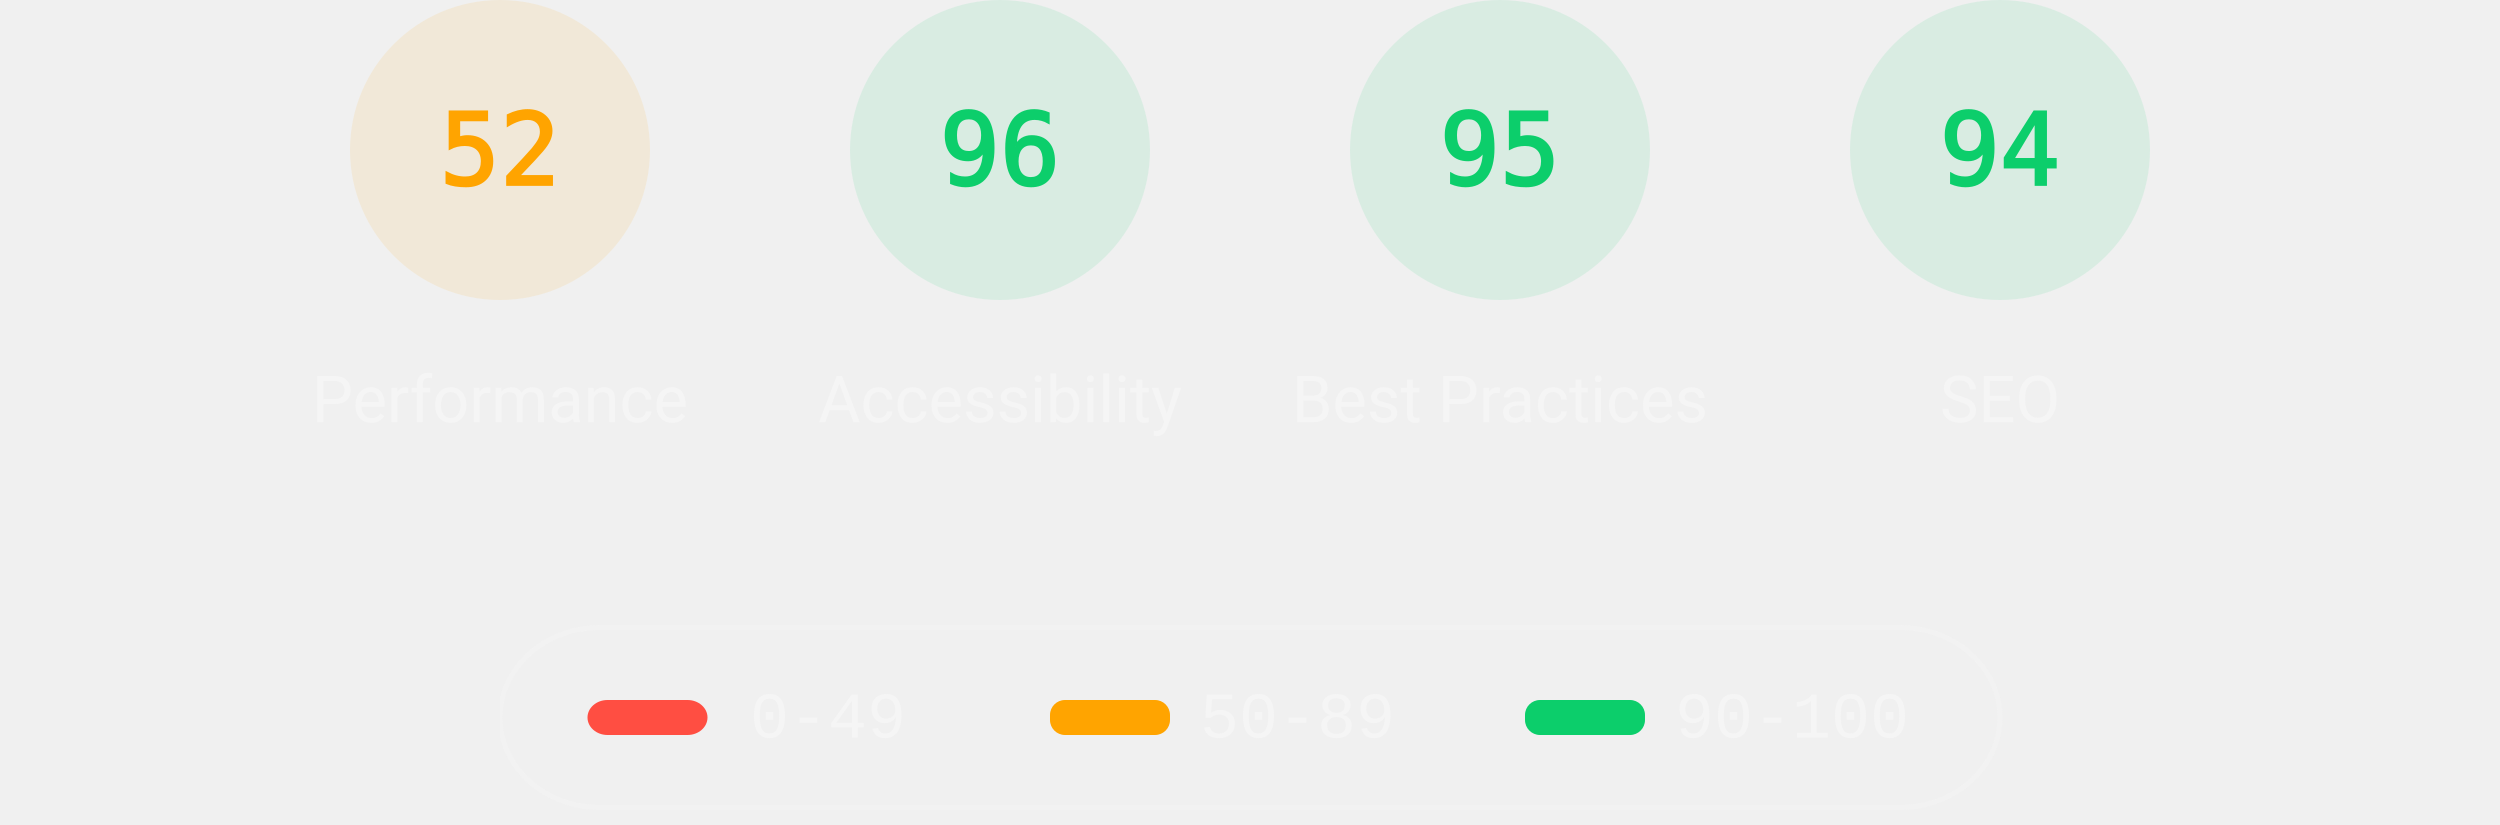
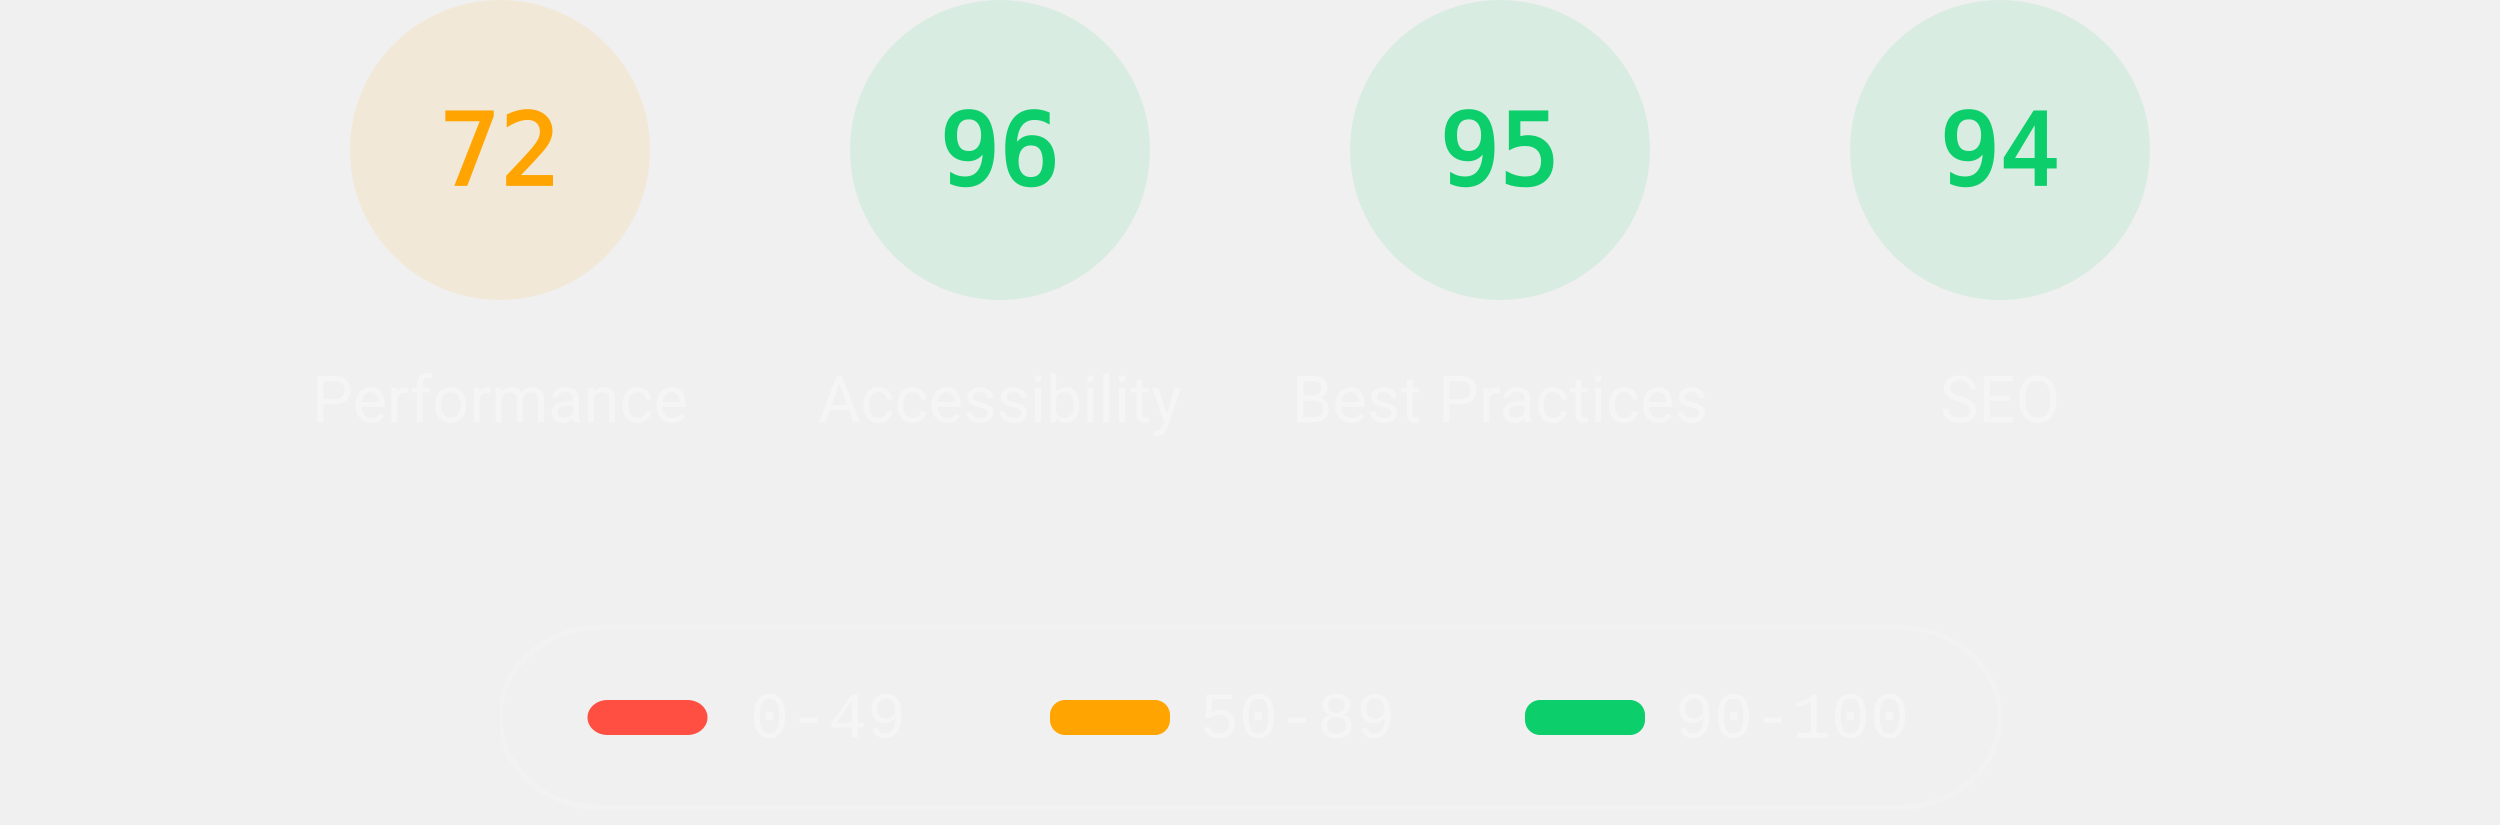
<svg xmlns="http://www.w3.org/2000/svg" class="theme--dark" fill="none" width="1000" height="330">
  <style>
			.gauge-base {
				opacity: 0.1
			}

			.gauge-arc {
				fill: none;
				animation-delay: 250ms;
				stroke-linecap: round;
				transform: rotate(-90deg);
				transform-origin: 100px 60px;
				animation: load-gauge 1s ease forwards
			}

			.guage-text {
				font-size: 40px;
				font-family: monospace;
				text-align: center
			}

			.guage-red {
				color: #ff4e42;
				fill: #ff4e42;
				stroke: #ff4e42
			}
			.guage-orange {
				color: #ffa400;
				fill: #ffa400;
				stroke: #ffa400
			}
			.guage-green {
				color: #0cce6b;
				fill: #0cce6b;
				stroke: #0cce6b
			}
			.theme--agnostic .guage-undefined {
				color: #5c5c5c;
				fill: #5c5c5c;
				stroke: #5c5c5c
			}
			.theme--light .guage-undefined {
				color: #1e1e1e;
				fill: #1e1e1e;
				stroke: #1e1e1e
			}
			.theme--dark .guage-undefined {
				color: #f5f5f5;
				fill: #f5f5f5;
				stroke: #f5f5f5
			}

			.guage-title {
				stroke: none;
				font-size: 26px;
				line-height: 26px;
				font-family: Roboto, Halvetica, Arial, sans-serif
			}
			.metric.guage-title {
				font-family: 'Courier New', Courier, monospace
			}
			.theme--agnostic .guage-title {
				color: #737373;
				fill: #737373
			}
			.theme--light .guage-title {
				color: #212121;
				fill: #212121
			}
			.theme--dark .guage-title {
				color: #f5f5f5;
				fill: #f5f5f5
			}

			@keyframes load-gauge {
				from {
					stroke-dasharray: 0 352.858
				}
			}
			.lh-gauge--pwa__disc {
				fill: #e0e0e0
			}
			.lh-gauge--pwa__logo {
				position: relative;
				fill: #b0b0b0
			}
			.lh-gauge--pwa__invisible {
				display: none
			}
			.lh-gauge--pwa__visible {
				display: inline
			}
			.guage-invisible {
				display: none
			}
			.lh-gauge--pwa__logo--primary-color {
				fill: #304ffe
			}
			.theme--agnostic .lh-gauge--pwa__logo--secondary-color {
				fill: #787878
			}
			.theme--light .lh-gauge--pwa__logo--secondary-color {
				fill: #3d3d3d
			}
			.theme--dark .lh-gauge--pwa__logo--secondary-color {
				fill: #d8b6b6
			}
			.theme--light #svg_2 {
				stroke: #00000022
			}
			.theme--agnostic #svg_2 {
				stroke: #616161
			}
			.theme--light #svg_2 {
				stroke: #00000022
			}
			.theme--dark #svg_2 {
				stroke: #f5f5f566
			}
		</style>
  <svg class="guage-div guage-perf guage-orange" viewBox="0 0 200 200" width="200" height="200" x="100" y="0">
    <circle class="gauge-base" r="56" cx="100" cy="60" stroke-width="8" />
-     <circle class="gauge-arc guage-arc-1" r="56" cx="100" cy="60" stroke-width="8" style="stroke-dasharray: 182.966, 351.858;" />
-     <text class="guage-text" x="100px" y="60px" alignment-baseline="central" dominant-baseline="central" text-anchor="middle">52</text>
+     <circle class="gauge-arc guage-arc-1" r="56" cx="100" cy="60" stroke-width="8" style="stroke-dasharray: 253.338, 351.858;" />
+     <text class="guage-text" x="100px" y="60px" alignment-baseline="central" dominant-baseline="central" text-anchor="middle">72</text>
    <text class="guage-title" x="100px" y="160px" alignment-baseline="central" dominant-baseline="central" text-anchor="middle">Performance</text>
  </svg>
  <svg class="guage-div guage-acc guage-green" viewBox="0 0 200 200" width="200" height="200" x="300" y="0">
    <circle class="gauge-base" r="56" cx="100" cy="60" stroke-width="8" />
    <circle class="gauge-arc guage-arc-2" r="56" cx="100" cy="60" stroke-width="8" style="stroke-dasharray: 337.784, 351.858;" />
    <text class="guage-text" x="100px" y="60px" alignment-baseline="central" dominant-baseline="central" text-anchor="middle">96</text>
    <text class="guage-title" x="100px" y="160px" alignment-baseline="central" dominant-baseline="central" text-anchor="middle">Accessibility</text>
  </svg>
  <svg class="guage-div guage-best guage-green" viewBox="0 0 200 200" width="200" height="200" x="500" y="0">
    <circle class="gauge-base" r="56" cx="100" cy="60" stroke-width="8" />
    <circle class="gauge-arc guage-arc-3" r="56" cx="100" cy="60" stroke-width="8" style="stroke-dasharray: 334.265, 351.858;" />
    <text class="guage-text" x="100px" y="60px" alignment-baseline="central" dominant-baseline="central" text-anchor="middle">95</text>
    <text class="guage-title" x="100px" y="160px" alignment-baseline="central" dominant-baseline="central" text-anchor="middle">Best Practices</text>
  </svg>
  <svg class="guage-div guage-seo guage-green" viewBox="0 0 200 200" width="200" height="200" x="700" y="0">
    <circle class="gauge-base" r="56" cx="100" cy="60" stroke-width="8" />
    <circle class="gauge-arc guage-arc-4" r="56" cx="100" cy="60" stroke-width="8" style="stroke-dasharray: 330.747, 351.858;" />
    <text class="guage-text" x="100px" y="60px" alignment-baseline="central" dominant-baseline="central" text-anchor="middle">94</text>
    <text class="guage-title" x="100px" y="160px" alignment-baseline="central" dominant-baseline="central" text-anchor="middle">SEO</text>
  </svg>
  <svg class="guage-div guage-pwa guage-invisible" viewBox="0 0 200 200" width="200" height="200" x="900" y="0">
    <svg viewBox="0 0 60 60" width="112" height="112" x="44" y="4">
      <defs>
        <linearGradient id="lh-gauge--pwa__check-circle__gradient-0" x1="50%" y1="0%" x2="50%" y2="100%">
          <stop stop-color="#00C852" offset="0%" />
          <stop stop-color="#009688" offset="100%" />
        </linearGradient>
        <linearGradient id="lh-gauge--pwa__installable__shadow-gradient-0" x1="76.056%" x2="24.111%" y1="82.995%" y2="24.735%">
          <stop stop-color="#A5D6A7" offset="0%" />
          <stop stop-color="#80CBC4" offset="100%" />
        </linearGradient>
        <linearGradient id="lh-gauge--pwa__fast-reliable__shadow-gradient-0" x1="76.056%" y1="82.995%" x2="25.678%" y2="26.493%">
          <stop stop-color="#64B5F6" offset="0%" />
          <stop stop-color="#2979FF" offset="100%" />
        </linearGradient>
        <g id="lh-gauge--pwa__fast-reliable-badge-0">
          <circle fill="#FFFFFF" cx="10" cy="10" r="10" />
          <path fill="#304FFE" d="M10 3.58l5.25 2.34v3.5c0 3.23-2.24 6.26-5.25 7-3.01-.74-5.25-3.77-5.25-7v-3.5L10 3.58zm-.47 10.74l2.76-4.83.03-.07c.04-.08 0-.24-.22-.24h-1.64l.47-3.26h-.47l-2.7 4.77c-.02.01.05-.1-.04.05-.09.16-.1.31.18.31h1.63l-.47 3.27h.47z" />
        </g>
        <g id="lh-gauge--pwa__installable-badge-0">
          <circle fill="#FFFFFF" cx="10" cy="10" r="10" />
          <path fill="#009688" d="M10 4.167A5.835 5.835 0 0 0 4.167 10 5.835 5.835 0 0 0 10 15.833 5.835 5.835 0 0 0 15.833 10 5.835 5.835 0 0 0 10 4.167zm2.917 6.416h-2.334v2.334H9.417v-2.334H7.083V9.417h2.334V7.083h1.166v2.334h2.334v1.166z" />
        </g>
      </defs>
      <g stroke="none" fill-rule="nonzero">
        <circle class="lh-gauge--pwa__disc" cx="30" cy="30" r="30" />
        <g class="lh-gauge--pwa__logo">
          <path d="M35.66 19.39l.7-1.75h2L37.4 15 38.6 12l3.4 9h-2.51l-.58-1.61z" />
          <path d="M33.52 21l3.65-9h-2.42l-2.5 5.82L30.5 12h-1.86l-1.9 5.82-1.35-2.65-1.21 3.72L25.4 21h2.38l1.72-5.2 1.64 5.2z" />
          <path fill-rule="nonzero" d="M20.3 17.91h1.48c.45 0 .85-.05 1.2-.15l.39-1.18 1.07-3.3a2.64 2.64 0 0 0-.28-.37c-.55-.6-1.36-.91-2.42-.91H18v9h2.3V17.9zm1.96-3.84c.22.22.33.5.33.87 0 .36-.1.65-.29.87-.2.23-.59.35-1.15.35h-.86v-2.41h.87c.52 0 .89.1 1.1.32z" />
        </g>
        <rect class="lh-gauge--pwa__component lh-gauge--pwa__na-line lh-gauge--pwa__invisible" fill="#FFFFFF" x="20" y="32" width="20" height="4" rx="2" />
        <g class="lh-gauge--pwa__component lh-gauge--pwa__fast-reliable-badge lh-gauge--pwa__invisible" transform="translate(20, 29)">
          <path fill="url(#lh-gauge--pwa__fast-reliable__shadow-gradient-0)" d="M33.63 19.49A30 30 0 0 1 16.2 30.36L3 17.14 17.14 3l16.49 16.49z" />
          <use href="#lh-gauge--pwa__fast-reliable-badge-0" />
        </g>
        <g class="lh-gauge--pwa__component lh-gauge--pwa__installable-badge lh-gauge--pwa__invisible" transform="translate(20, 29)">
          <path fill="url(#lh-gauge--pwa__installable__shadow-gradient-0)" d="M33.629 19.487c-4.272 5.453-10.391 9.39-17.415 10.869L3 17.142 17.142 3 33.63 19.487z" />
          <use href="#lh-gauge--pwa__installable-badge-0" />
        </g>
        <g class="lh-gauge--pwa__component lh-gauge--pwa__fast-reliable-installable-badges lh-gauge--pwa__invisible">
          <g transform="translate(8, 29)">
            <path fill="url(#lh-gauge--pwa__fast-reliable__shadow-gradient-0)" d="M16.321 30.463L3 17.143 17.142 3l22.365 22.365A29.864 29.864 0 0 1 22 31c-1.942 0-3.84-.184-5.679-.537z" />
            <use href="#lh-gauge--pwa__fast-reliable-badge-0" />
          </g>
          <g transform="translate(32, 29)">
            <path fill="url(#lh-gauge--pwa__installable__shadow-gradient-0)" d="M25.982 11.84a30.107 30.107 0 0 1-13.08 15.203L3 17.143 17.142 3l8.84 8.84z" />
            <use href="#lh-gauge--pwa__installable-badge-0" />
          </g>
        </g>
        <g class="lh-gauge--pwa__component lh-gauge--pwa__check-circle lh-gauge--pwa__invisible" transform="translate(18, 28)">
          <circle fill="#FFFFFF" cx="12" cy="12" r="12" />
          <path fill="url(#lh-gauge--pwa__check-circle__gradient-0)" d="M12 2a10 10 0 1 0 0 20 10 10 0 0 0 0-20zm-2 15l-5-5 1.41-1.41L10 14.17l7.59-7.59L19 8l-9 9z" />
        </g>
      </g>
    </svg>
    <text class="guage-title" y="160px" alignment-baseline="central" dominant-baseline="central" text-anchor="middle">
      <tspan x="100px" dy="-6px">Progressive</tspan>
      <tspan x="100px" dy="30px">Web App</tspan>
    </text>
  </svg>
  <svg width="604" height="76" x="200" y="250">
    <g>
      <rect fill="none" id="canvas_background" height="80" width="604" y="-1" x="-1" />
      <g display="none" overflow="visible" y="0" x="0" height="100%" width="100%" id="canvasGrid">
        <rect fill="url(#gridpattern)" stroke-width="0" y="0" x="0" height="100%" width="100%" />
      </g>
    </g>
    <g>
      <rect fill-opacity="0" stroke-width="2" rx="40" id="svg_2" height="72" width="600" y="1" x="0" fill="#000000" />
      <rect stroke="#000" rx="8" id="svg_3" height="14" width="48" y="30" x="35" stroke-opacity="null" stroke-width="0" fill="#ff4e42" />
      <rect stroke="#000" rx="6" id="svg_4" height="14" width="48" y="30" x="220" stroke-opacity="null" stroke-width="0" fill="#ffa400" />
      <rect stroke="#000" rx="6" id="svg_5" height="14" width="48" y="30" x="410" stroke-opacity="null" stroke-width="0" fill="#0cce6b" />
      <text class="metric guage-title" xml:space="preserve" text-anchor="start" font-size="26" id="svg_6" y="45" x="100" stroke-opacity="null" stroke-width="0" stroke="#000">0-49</text>
      <text class="metric guage-title" xml:space="preserve" text-anchor="start" font-size="26" id="svg_7" y="45" x="280" stroke-opacity="null" stroke-width="0" stroke="#000">50-89</text>
      <text class="metric guage-title" xml:space="preserve" text-anchor="start" font-size="26" id="svg_8" y="45" x="470" stroke-opacity="null" stroke-width="0" stroke="#000">90-100</text>
    </g>
  </svg>
</svg>
